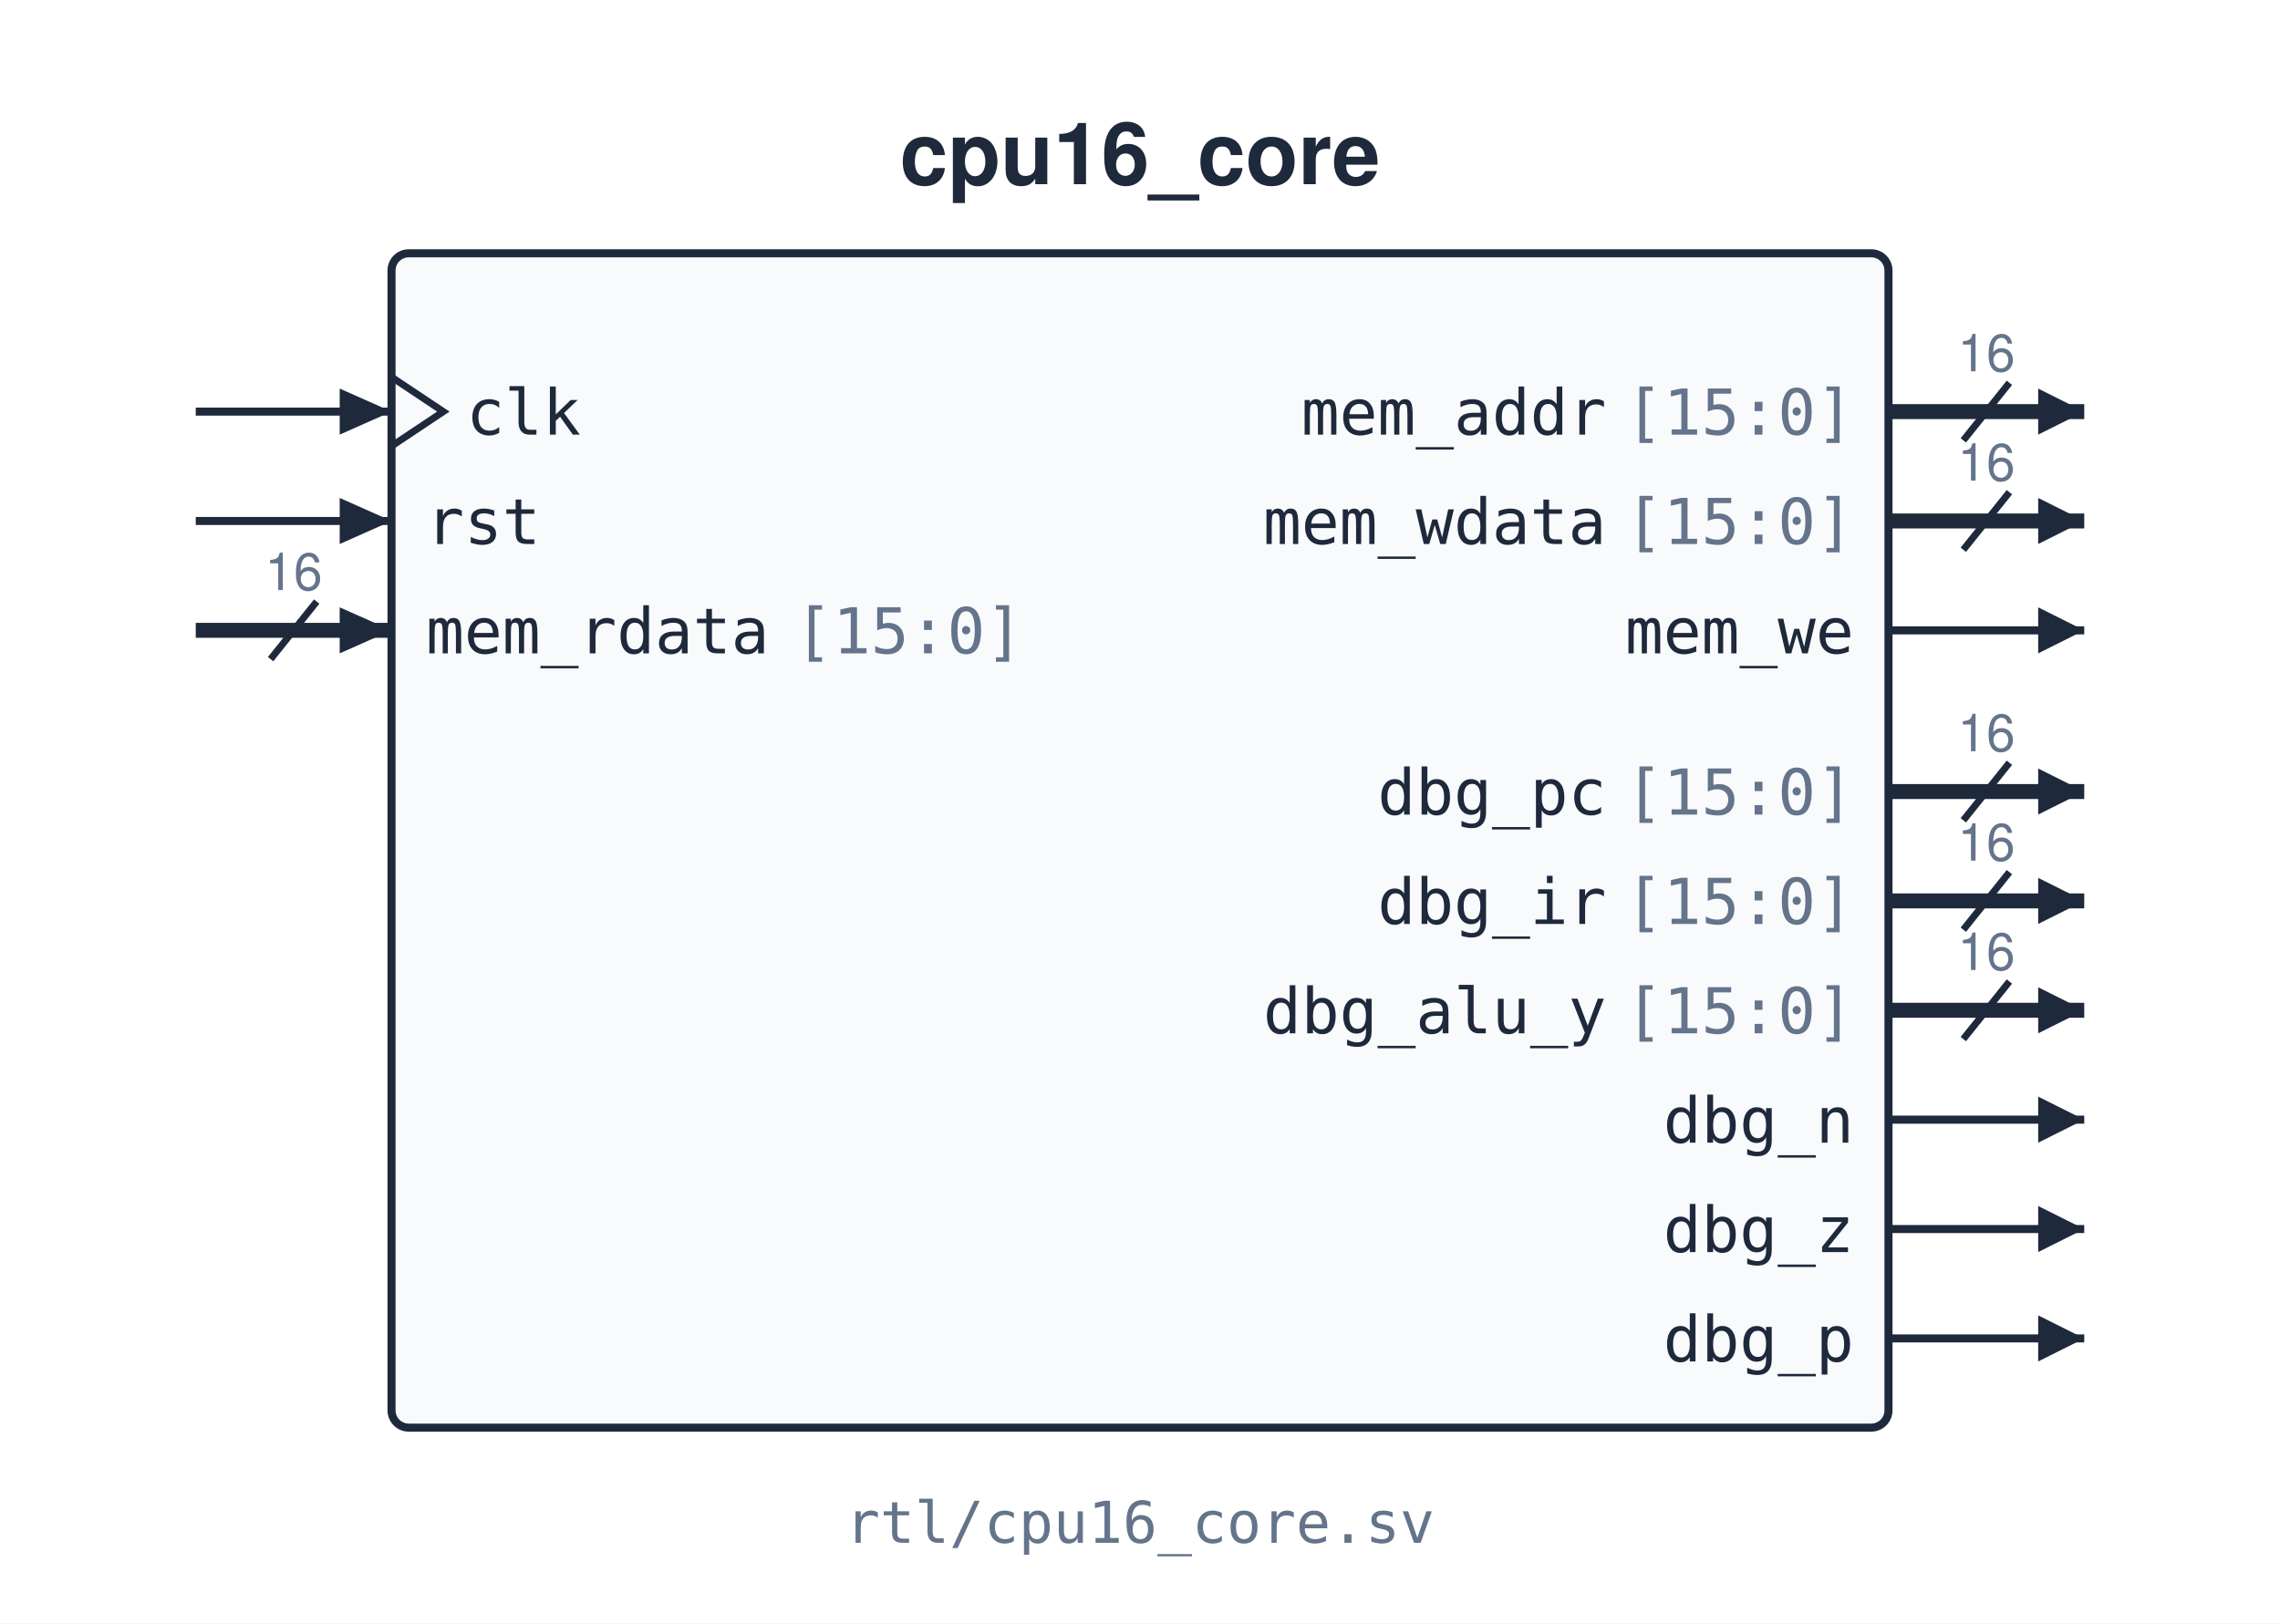
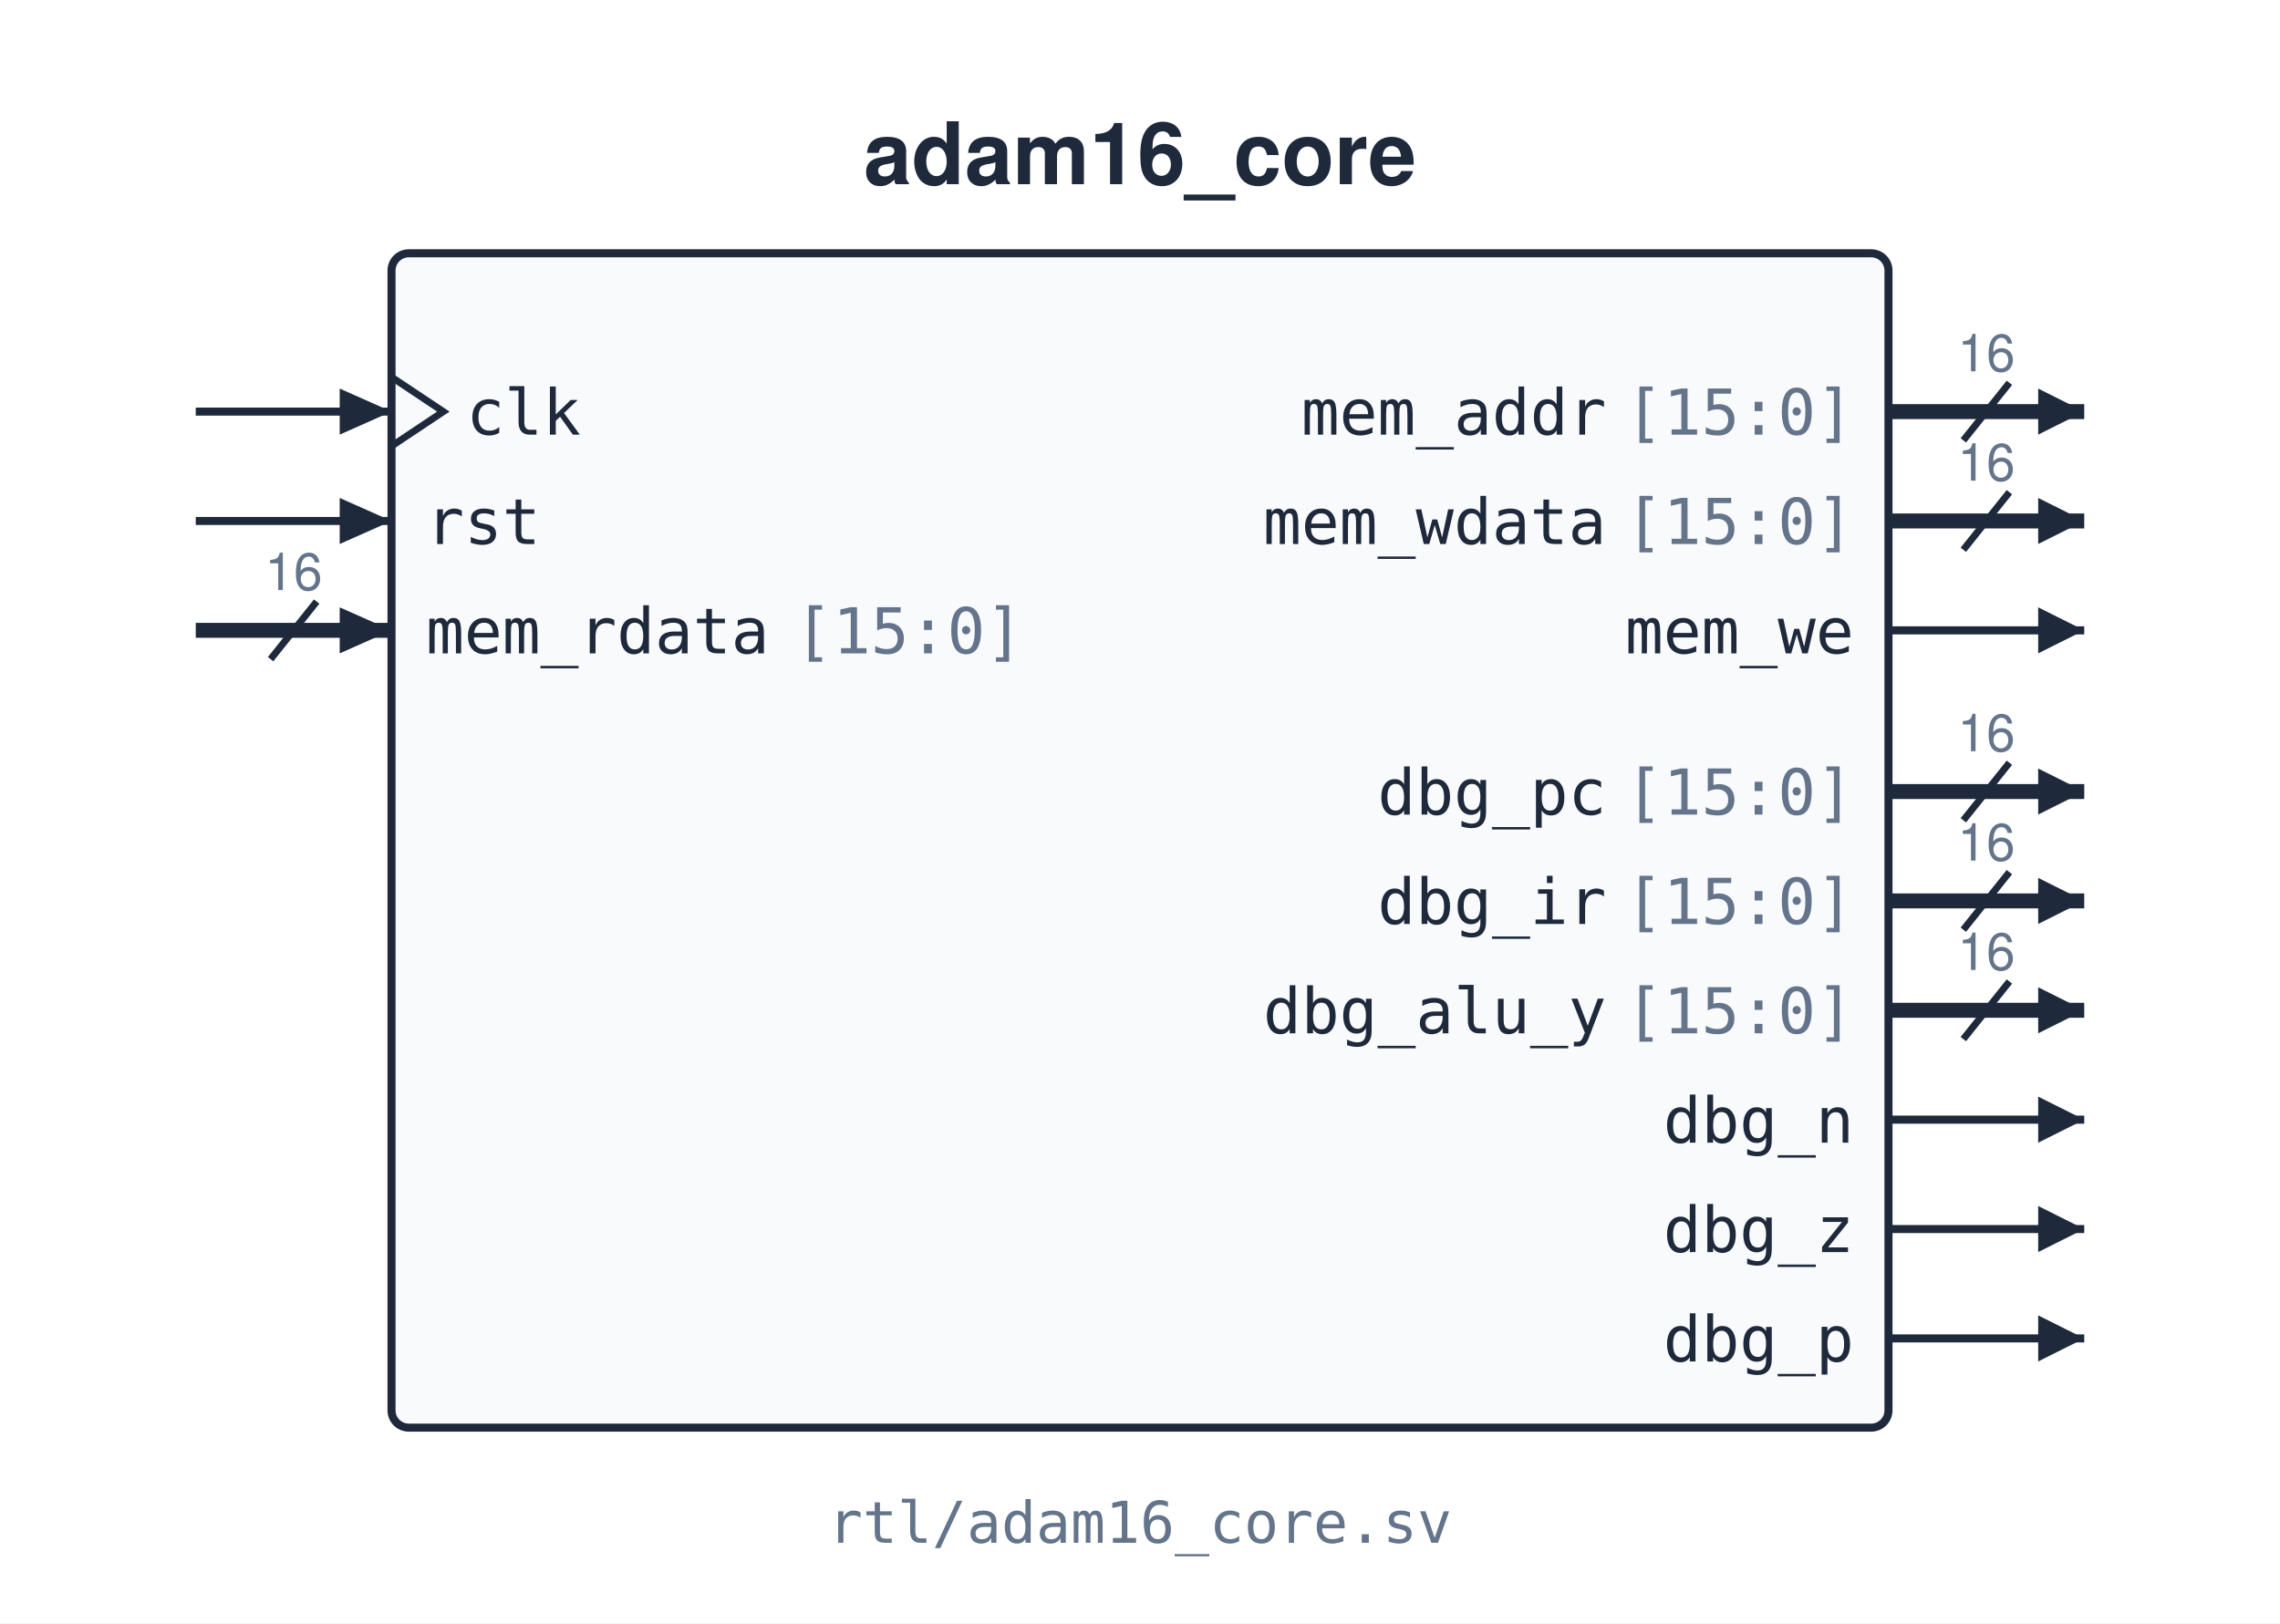
<svg xmlns="http://www.w3.org/2000/svg" width="396" height="282" viewBox="0 0 396 282">
  <defs>
    <marker id="arr" viewBox="0 0 10 10" refX="9" refY="5" markerWidth="7" markerHeight="7" orient="auto-start-reverse">
      <path d="M0,0 L10,5 L0,10 z" fill="#1e293b" />
    </marker>
    <marker id="arrc" viewBox="0 0 10 10" refX="9" refY="5" markerWidth="7" markerHeight="7" orient="auto-start-reverse">
      <path d="M0,0 L10,5 L0,10 z" fill="#c2410c" />
    </marker>
  </defs>
  <rect width="100%" height="100%" fill="white" />
-   <text x="198.0" y="32.0" text-anchor="middle" font-family="Helvetica, Arial, sans-serif" font-size="15" font-weight="bold" fill="#1e293b" style="">cpu16_core</text>
+   <text x="198.0" y="32.0" text-anchor="middle" font-family="Helvetica, Arial, sans-serif" font-size="15" font-weight="bold" fill="#1e293b" style="">adam16_core</text>
  <rect x="68.0" y="44.0" width="260.0" height="204.0" rx="3" fill="#f8fafc" stroke="#1e293b" stroke-width="1.4" />
  <polyline points="34.0,71.5 68.0,71.5" fill="none" stroke="#1e293b" stroke-width="1.4" stroke-linejoin="round" />
  <polygon points="59.0,67.5 68.0,71.5 59.0,75.5" fill="#1e293b" />
  <polygon points="68.0,65.5 77.0,71.5 68.0,77.5" fill="none" stroke="#1e293b" stroke-width="1.2" />
  <text x="81.0" y="75.5" text-anchor="start" font-family="Menlo, Consolas, monospace" font-size="11" font-weight="normal" fill="#1e293b" style="">clk</text>
  <polyline points="34.0,90.5 68.0,90.5" fill="none" stroke="#1e293b" stroke-width="1.4" stroke-linejoin="round" />
  <polygon points="59.0,86.5 68.0,90.5 59.0,94.5" fill="#1e293b" />
  <text x="74.0" y="94.5" text-anchor="start" font-family="Menlo, Consolas, monospace" font-size="11" font-weight="normal" fill="#1e293b" style="">rst</text>
  <polyline points="34.0,109.5 68.0,109.5" fill="none" stroke="#1e293b" stroke-width="2.6" stroke-linejoin="round" />
  <line x1="47.0" y1="114.5" x2="55.0" y2="104.5" stroke="#1e293b" stroke-width="1.2" />
  <text x="51.0" y="102.5" text-anchor="middle" font-family="Helvetica, Arial, sans-serif" font-size="9" font-weight="normal" fill="#64748b" style="">16</text>
  <polygon points="59.0,105.5 68.0,109.5 59.0,113.5" fill="#1e293b" />
  <text x="74.0" y="113.5" text-anchor="start" font-family="Menlo, Consolas, monospace" font-size="11" font-weight="normal" fill="#1e293b" style="">mem_rdata</text>
  <text x="138.0" y="113.5" text-anchor="start" font-family="Menlo, Consolas, monospace" font-size="11" font-weight="normal" fill="#64748b" style="">[15:0]</text>
  <polyline points="328.0,71.5 362.0,71.5" fill="none" stroke="#1e293b" stroke-width="2.6" stroke-linejoin="round" />
  <line x1="341.0" y1="76.5" x2="349.0" y2="66.5" stroke="#1e293b" stroke-width="1.2" />
  <text x="345.0" y="64.5" text-anchor="middle" font-family="Helvetica, Arial, sans-serif" font-size="9" font-weight="normal" fill="#64748b" style="">16</text>
  <polygon points="354.0,67.5 362.0,71.5 354.0,75.5" fill="#1e293b" />
  <text x="322.0" y="75.5" text-anchor="end" font-family="Menlo, Consolas, monospace" font-size="11" font-weight="normal" fill="#64748b" style="">[15:0]</text>
  <text x="279.0" y="75.5" text-anchor="end" font-family="Menlo, Consolas, monospace" font-size="11" font-weight="normal" fill="#1e293b" style="">mem_addr</text>
  <polyline points="328.0,90.5 362.0,90.5" fill="none" stroke="#1e293b" stroke-width="2.6" stroke-linejoin="round" />
  <line x1="341.0" y1="95.5" x2="349.0" y2="85.5" stroke="#1e293b" stroke-width="1.2" />
  <text x="345.0" y="83.5" text-anchor="middle" font-family="Helvetica, Arial, sans-serif" font-size="9" font-weight="normal" fill="#64748b" style="">16</text>
  <polygon points="354.0,86.5 362.0,90.5 354.0,94.5" fill="#1e293b" />
  <text x="322.0" y="94.5" text-anchor="end" font-family="Menlo, Consolas, monospace" font-size="11" font-weight="normal" fill="#64748b" style="">[15:0]</text>
  <text x="279.0" y="94.5" text-anchor="end" font-family="Menlo, Consolas, monospace" font-size="11" font-weight="normal" fill="#1e293b" style="">mem_wdata</text>
  <polyline points="328.0,109.5 362.0,109.5" fill="none" stroke="#1e293b" stroke-width="1.4" stroke-linejoin="round" />
  <polygon points="354.0,105.5 362.0,109.5 354.0,113.5" fill="#1e293b" />
  <text x="322.0" y="113.5" text-anchor="end" font-family="Menlo, Consolas, monospace" font-size="11" font-weight="normal" fill="#64748b" style="" />
  <text x="322.0" y="113.5" text-anchor="end" font-family="Menlo, Consolas, monospace" font-size="11" font-weight="normal" fill="#1e293b" style="">mem_we</text>
  <polyline points="328.0,137.5 362.0,137.5" fill="none" stroke="#1e293b" stroke-width="2.6" stroke-linejoin="round" />
  <line x1="341.0" y1="142.5" x2="349.0" y2="132.5" stroke="#1e293b" stroke-width="1.2" />
  <text x="345.0" y="130.5" text-anchor="middle" font-family="Helvetica, Arial, sans-serif" font-size="9" font-weight="normal" fill="#64748b" style="">16</text>
  <polygon points="354.0,133.5 362.0,137.5 354.0,141.5" fill="#1e293b" />
  <text x="322.0" y="141.5" text-anchor="end" font-family="Menlo, Consolas, monospace" font-size="11" font-weight="normal" fill="#64748b" style="">[15:0]</text>
  <text x="279.0" y="141.5" text-anchor="end" font-family="Menlo, Consolas, monospace" font-size="11" font-weight="normal" fill="#1e293b" style="">dbg_pc</text>
  <polyline points="328.0,156.5 362.0,156.5" fill="none" stroke="#1e293b" stroke-width="2.6" stroke-linejoin="round" />
  <line x1="341.0" y1="161.5" x2="349.0" y2="151.5" stroke="#1e293b" stroke-width="1.2" />
  <text x="345.0" y="149.5" text-anchor="middle" font-family="Helvetica, Arial, sans-serif" font-size="9" font-weight="normal" fill="#64748b" style="">16</text>
  <polygon points="354.0,152.5 362.0,156.5 354.0,160.5" fill="#1e293b" />
  <text x="322.0" y="160.5" text-anchor="end" font-family="Menlo, Consolas, monospace" font-size="11" font-weight="normal" fill="#64748b" style="">[15:0]</text>
  <text x="279.0" y="160.5" text-anchor="end" font-family="Menlo, Consolas, monospace" font-size="11" font-weight="normal" fill="#1e293b" style="">dbg_ir</text>
  <polyline points="328.0,175.5 362.0,175.5" fill="none" stroke="#1e293b" stroke-width="2.6" stroke-linejoin="round" />
  <line x1="341.0" y1="180.5" x2="349.0" y2="170.5" stroke="#1e293b" stroke-width="1.2" />
  <text x="345.0" y="168.5" text-anchor="middle" font-family="Helvetica, Arial, sans-serif" font-size="9" font-weight="normal" fill="#64748b" style="">16</text>
  <polygon points="354.0,171.5 362.0,175.5 354.0,179.5" fill="#1e293b" />
  <text x="322.0" y="179.5" text-anchor="end" font-family="Menlo, Consolas, monospace" font-size="11" font-weight="normal" fill="#64748b" style="">[15:0]</text>
  <text x="279.0" y="179.5" text-anchor="end" font-family="Menlo, Consolas, monospace" font-size="11" font-weight="normal" fill="#1e293b" style="">dbg_alu_y</text>
  <polyline points="328.0,194.5 362.0,194.5" fill="none" stroke="#1e293b" stroke-width="1.4" stroke-linejoin="round" />
  <polygon points="354.0,190.5 362.0,194.5 354.0,198.5" fill="#1e293b" />
  <text x="322.0" y="198.5" text-anchor="end" font-family="Menlo, Consolas, monospace" font-size="11" font-weight="normal" fill="#64748b" style="" />
  <text x="322.0" y="198.5" text-anchor="end" font-family="Menlo, Consolas, monospace" font-size="11" font-weight="normal" fill="#1e293b" style="">dbg_n</text>
  <polyline points="328.0,213.5 362.0,213.5" fill="none" stroke="#1e293b" stroke-width="1.4" stroke-linejoin="round" />
  <polygon points="354.0,209.5 362.0,213.5 354.0,217.5" fill="#1e293b" />
  <text x="322.0" y="217.5" text-anchor="end" font-family="Menlo, Consolas, monospace" font-size="11" font-weight="normal" fill="#64748b" style="" />
  <text x="322.0" y="217.5" text-anchor="end" font-family="Menlo, Consolas, monospace" font-size="11" font-weight="normal" fill="#1e293b" style="">dbg_z</text>
  <polyline points="328.0,232.5 362.0,232.5" fill="none" stroke="#1e293b" stroke-width="1.4" stroke-linejoin="round" />
  <polygon points="354.0,228.5 362.0,232.5 354.0,236.5" fill="#1e293b" />
  <text x="322.0" y="236.5" text-anchor="end" font-family="Menlo, Consolas, monospace" font-size="11" font-weight="normal" fill="#64748b" style="" />
  <text x="322.0" y="236.5" text-anchor="end" font-family="Menlo, Consolas, monospace" font-size="11" font-weight="normal" fill="#1e293b" style="">dbg_p</text>
-   <text x="198.0" y="268.0" text-anchor="middle" font-family="Menlo, Consolas, monospace" font-size="10" font-weight="normal" fill="#64748b" style="">rtl/cpu16_core.sv</text>
+   <text x="198.0" y="268.0" text-anchor="middle" font-family="Menlo, Consolas, monospace" font-size="10" font-weight="normal" fill="#64748b" style="">rtl/adam16_core.sv</text>
</svg>
